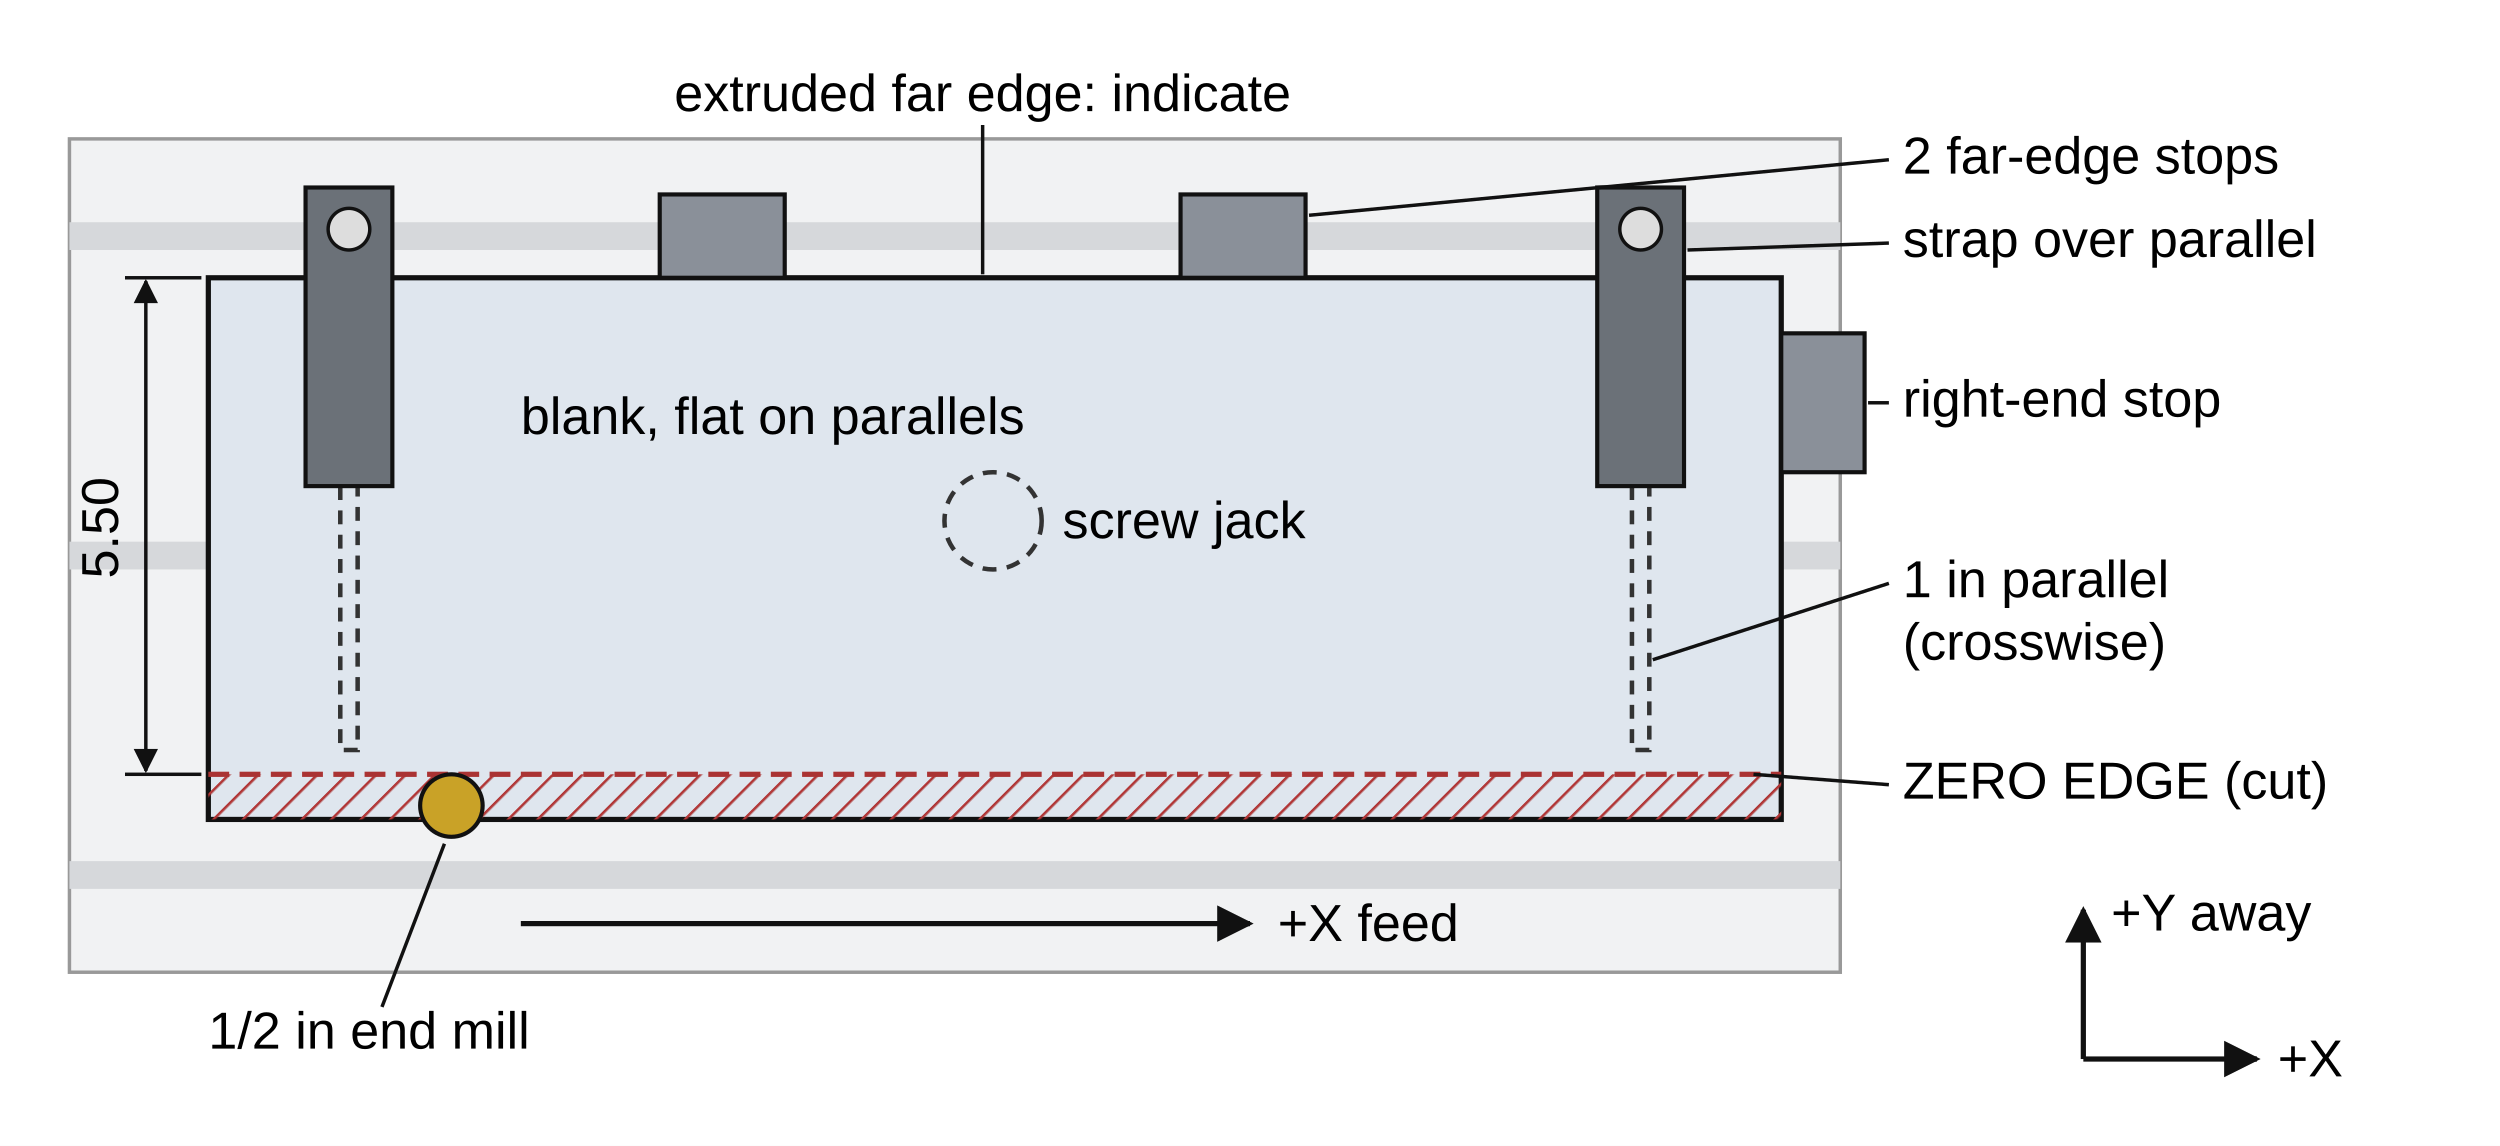
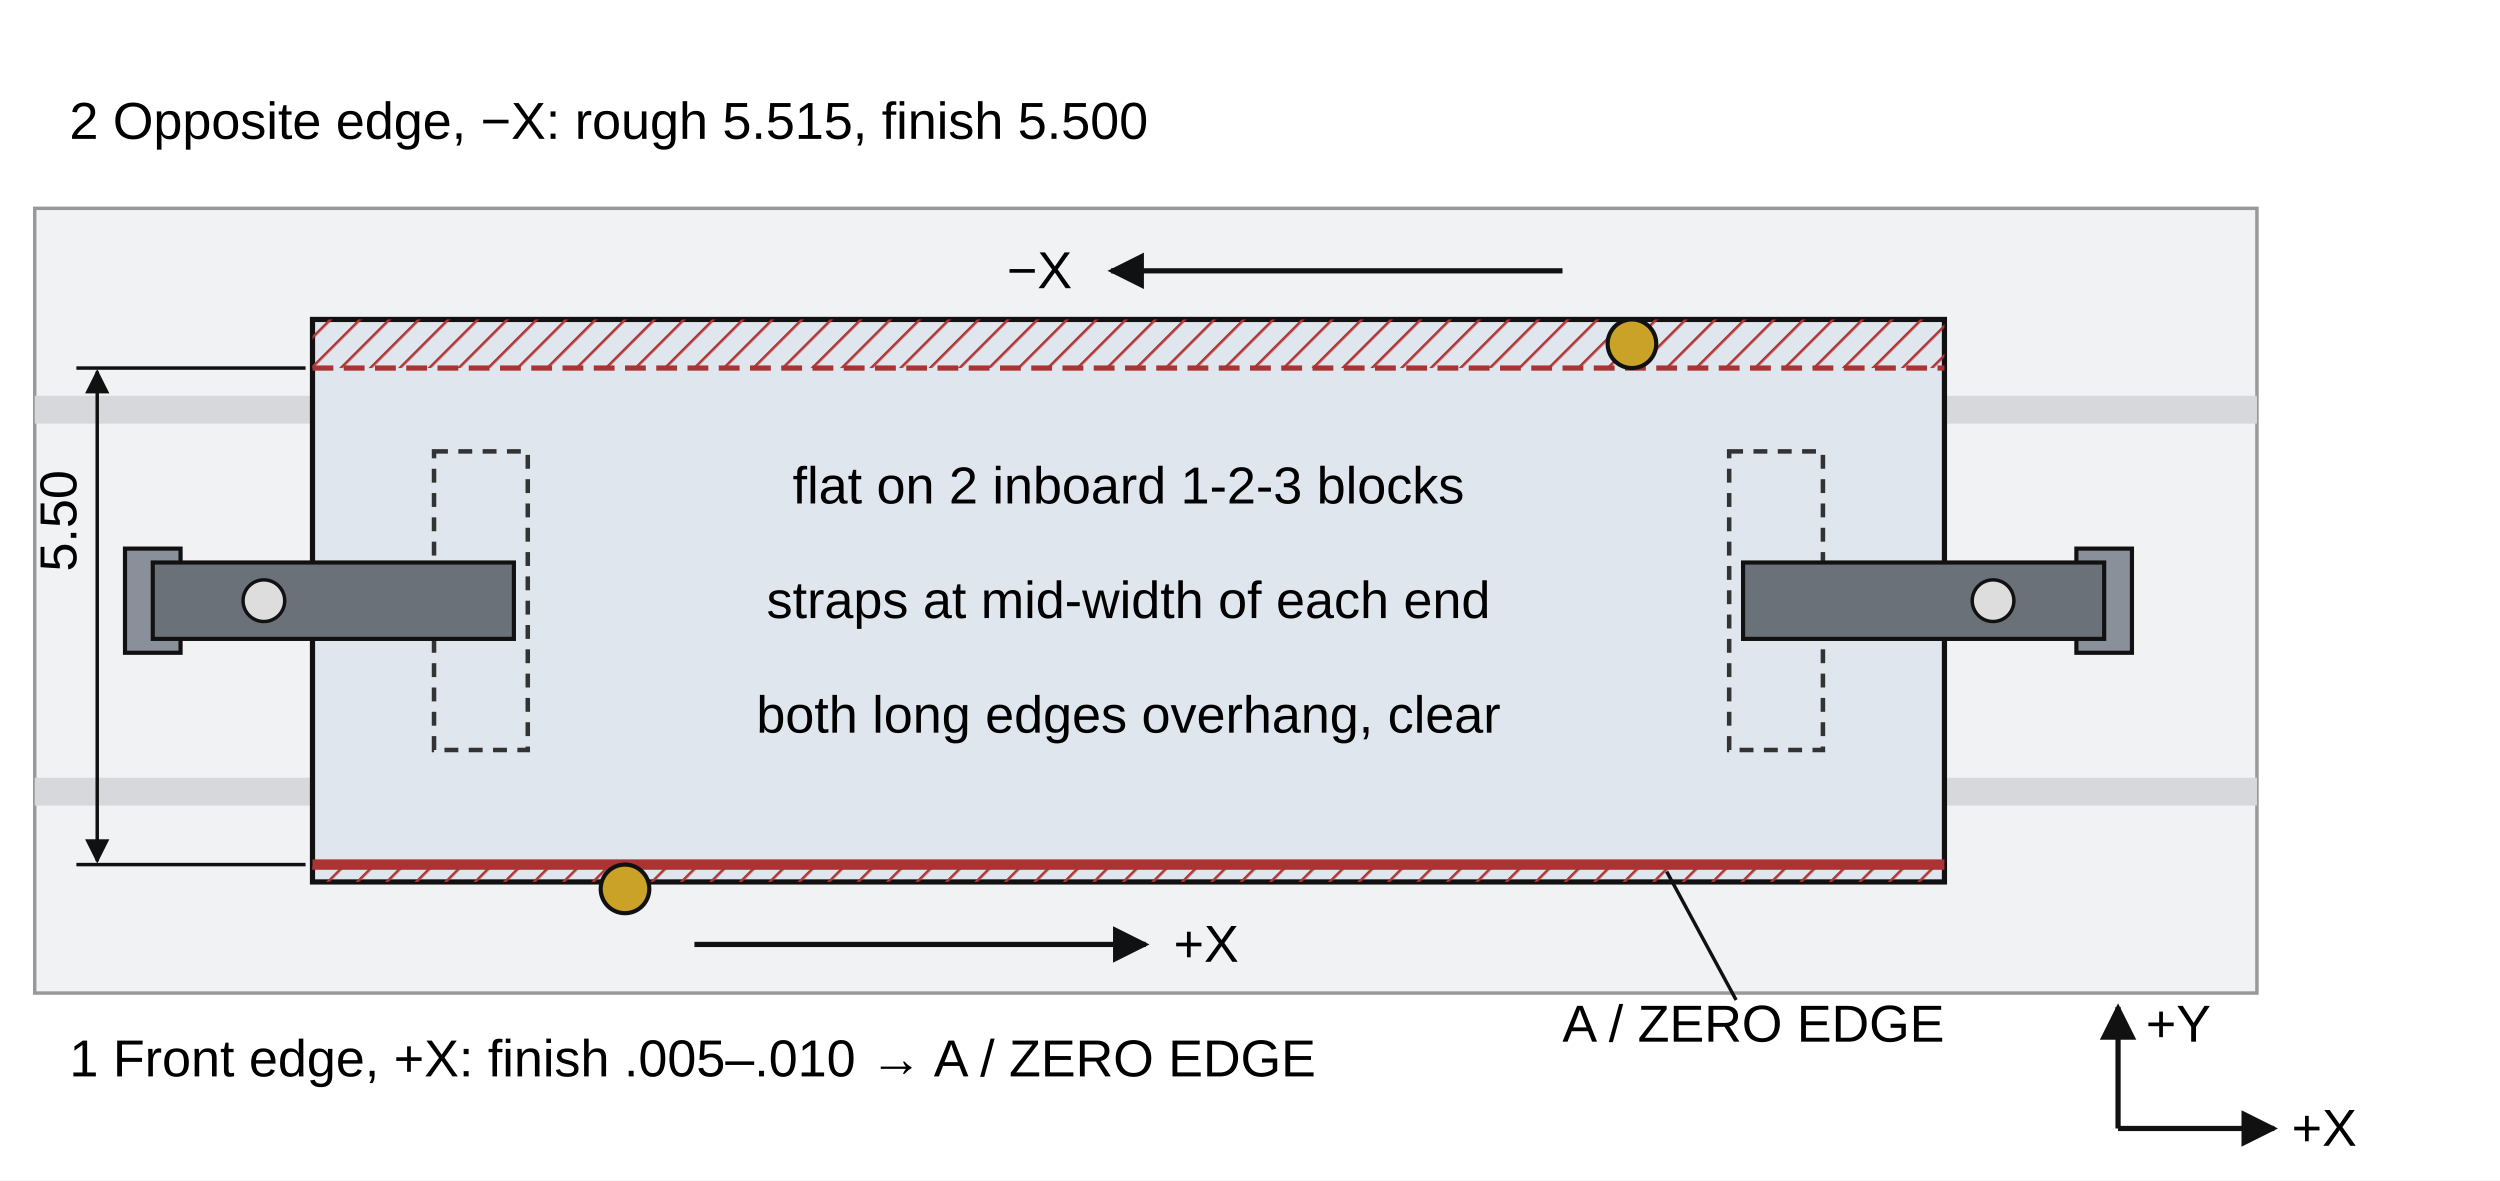
- <svg xmlns="http://www.w3.org/2000/svg" viewBox="0 0 720 330" width="720" height="330" font-family="Arial, Helvetica, sans-serif" font-size="15">
+ <svg xmlns="http://www.w3.org/2000/svg" viewBox="0 0 720 340" width="720" height="340" font-family="Arial, Helvetica, sans-serif" font-size="15">
  <defs>
    <marker id="arr" viewBox="0 0 10 10" refX="9" refY="5" markerWidth="7" markerHeight="7" orient="auto-start-reverse">
      <path d="M0 0L10 5L0 10z" fill="#111" />
    </marker>
    <pattern id="cut" width="6" height="6" patternUnits="userSpaceOnUse" patternTransform="rotate(45)">
      <line x1="0" y1="0" x2="0" y2="6" stroke="#a33" stroke-width="1.5" />
    </pattern>
  </defs>
-   <rect width="720" height="330" fill="#fff" />
-   <rect x="20" y="40" width="510" height="240" fill="#f1f2f3" stroke="#999" />
+   <rect width="720" height="340" fill="#fff" />
+   <rect x="10" y="60" width="640" height="226" fill="#f1f2f3" stroke="#999" />
  <g fill="#d6d8db">
-     <rect x="20" y="64" width="510" height="8" />
-     <rect x="20" y="156" width="510" height="8" />
-     <rect x="20" y="248" width="510" height="8" />
+     <rect x="10" y="114" width="640" height="8" />
+     <rect x="10" y="224" width="640" height="8" />
  </g>
-   <rect x="60" y="80" width="453" height="156" fill="#dfe6ee" stroke="#111" stroke-width="1.5" />
-   <rect x="60" y="223" width="453" height="13" fill="url(#cut)" />
-   <line x1="60" y1="223" x2="513" y2="223" stroke="#a33" stroke-width="1.5" stroke-dasharray="6 3" />
+   <rect x="90" y="92" width="470" height="162" fill="#dfe6ee" stroke="#111" stroke-width="1.5" />
+   <rect x="90" y="92" width="470" height="14" fill="url(#cut)" />
+   <line x1="90" y1="106" x2="560" y2="106" stroke="#a33" stroke-width="1.5" stroke-dasharray="6 3" />
+   <rect x="90" y="249" width="470" height="5" fill="url(#cut)" />
+   <line x1="90" y1="249" x2="560" y2="249" stroke="#a33" stroke-width="3" />
  <g fill="none" stroke="#333" stroke-width="1.3" stroke-dasharray="4 3">
-     <rect x="98" y="74" width="5" height="142" />
-     <rect x="470" y="74" width="5" height="142" />
+     <rect x="125" y="130" width="27" height="86" />
+     <rect x="498" y="130" width="27" height="86" />
  </g>
-   <circle cx="286" cy="150" r="14" fill="none" stroke="#333" stroke-width="1.3" stroke-dasharray="4 3" />
  <g fill="#8a9099" stroke="#111" stroke-width="1.2">
-     <rect x="190" y="56" width="36" height="24" />
-     <rect x="340" y="56" width="36" height="24" />
-     <rect x="513" y="96" width="24" height="40" />
+     <rect x="36" y="158" width="16" height="30" />
+     <rect x="598" y="158" width="16" height="30" />
  </g>
  <g fill="#6b7178" stroke="#111" stroke-width="1.2">
-     <rect x="88" y="54" width="25" height="86" />
-     <rect x="460" y="54" width="25" height="86" />
+     <rect x="44" y="162" width="104" height="22" />
+     <rect x="502" y="162" width="104" height="22" />
  </g>
-   <circle cx="100.5" cy="66" r="6" fill="#ddd" stroke="#111" />
-   <circle cx="472.5" cy="66" r="6" fill="#ddd" stroke="#111" />
-   <circle cx="130" cy="232" r="9" fill="#c9a227" stroke="#111" stroke-width="1.2" />
-   <line x1="150" y1="266" x2="360" y2="266" stroke="#111" stroke-width="1.5" marker-end="url(#arr)" />
-   <text x="368" y="271">+X feed</text>
+   <circle cx="76" cy="173" r="6" fill="#ddd" stroke="#111" />
+   <circle cx="574" cy="173" r="6" fill="#ddd" stroke="#111" />
+   <circle cx="180" cy="256" r="7" fill="#c9a227" stroke="#111" stroke-width="1.2" />
+   <line x1="200" y1="272" x2="330" y2="272" stroke="#111" stroke-width="1.5" marker-end="url(#arr)" />
+   <text x="338" y="277">+X</text>
+   <text x="20" y="310">1  Front edge, +X: finish .005–.010 → A / ZERO EDGE</text>
+   <circle cx="470" cy="99" r="7" fill="#c9a227" stroke="#111" stroke-width="1.2" />
+   <line x1="450" y1="78" x2="320" y2="78" stroke="#111" stroke-width="1.5" marker-end="url(#arr)" />
+   <text x="290" y="83">−X</text>
+   <text x="20" y="40">2  Opposite edge, −X: rough 5.515, finish 5.500</text>
  <g stroke="#111" stroke-width="1">
-     <line x1="58" y1="80" x2="36" y2="80" />
-     <line x1="58" y1="223" x2="36" y2="223" />
-     <line x1="42" y1="81" x2="42" y2="222" marker-start="url(#arr)" marker-end="url(#arr)" />
+     <line x1="88" y1="106" x2="22" y2="106" />
+     <line x1="88" y1="249" x2="22" y2="249" />
+     <line x1="28" y1="107" x2="28" y2="248" marker-start="url(#arr)" marker-end="url(#arr)" />
  </g>
-   <text transform="translate(34 152) rotate(-90)" text-anchor="middle">5.50</text>
-   <text x="150" y="125">blank, flat on parallels</text>
-   <text x="306" y="155">screw jack</text>
-   <text x="283" y="32" text-anchor="middle">extruded far edge: indicate</text>
-   <line x1="283" y1="36" x2="283" y2="79" stroke="#111" stroke-width="1" />
-   <text x="60" y="302">1/2 in end mill</text>
-   <line x1="110" y1="290" x2="128" y2="243" stroke="#111" stroke-width="1" />
-   <text x="548" y="50">2 far-edge stops</text>
-   <line x1="544" y1="46" x2="377" y2="62" stroke="#111" stroke-width="1" />
-   <text x="548" y="74">strap over parallel</text>
-   <line x1="544" y1="70" x2="486" y2="72" stroke="#111" stroke-width="1" />
-   <text x="548" y="120">right-end stop</text>
-   <line x1="544" y1="116" x2="538" y2="116" stroke="#111" stroke-width="1" />
-   <text x="548" y="172">1 in parallel</text>
-   <text x="548" y="190">(crosswise)</text>
-   <line x1="544" y1="168" x2="476" y2="190" stroke="#111" stroke-width="1" />
-   <text x="548" y="230">ZERO EDGE (cut)</text>
-   <line x1="544" y1="226" x2="505" y2="223" stroke="#111" stroke-width="1" />
+   <text transform="translate(22 150) rotate(-90)" text-anchor="middle">5.50</text>
+   <text x="325" y="145" text-anchor="middle">flat on 2 inboard 1-2-3 blocks</text>
+   <text x="325" y="178" text-anchor="middle">straps at mid-width of each end</text>
+   <text x="325" y="211" text-anchor="middle">both long edges overhang, clear</text>
+   <text x="560" y="300" text-anchor="end">A / ZERO EDGE</text>
+   <line x1="500" y1="288" x2="480" y2="251" stroke="#111" stroke-width="1" />
  <g stroke="#111" stroke-width="1.5">
-     <line x1="600" y1="305" x2="650" y2="305" marker-end="url(#arr)" />
-     <line x1="600" y1="305" x2="600" y2="262" marker-end="url(#arr)" />
+     <line x1="610" y1="325" x2="655" y2="325" marker-end="url(#arr)" />
+     <line x1="610" y1="325" x2="610" y2="290" marker-end="url(#arr)" />
  </g>
-   <text x="656" y="310">+X</text>
-   <text x="608" y="268">+Y away</text>
+   <text x="660" y="330">+X</text>
+   <text x="618" y="300">+Y</text>
</svg>
